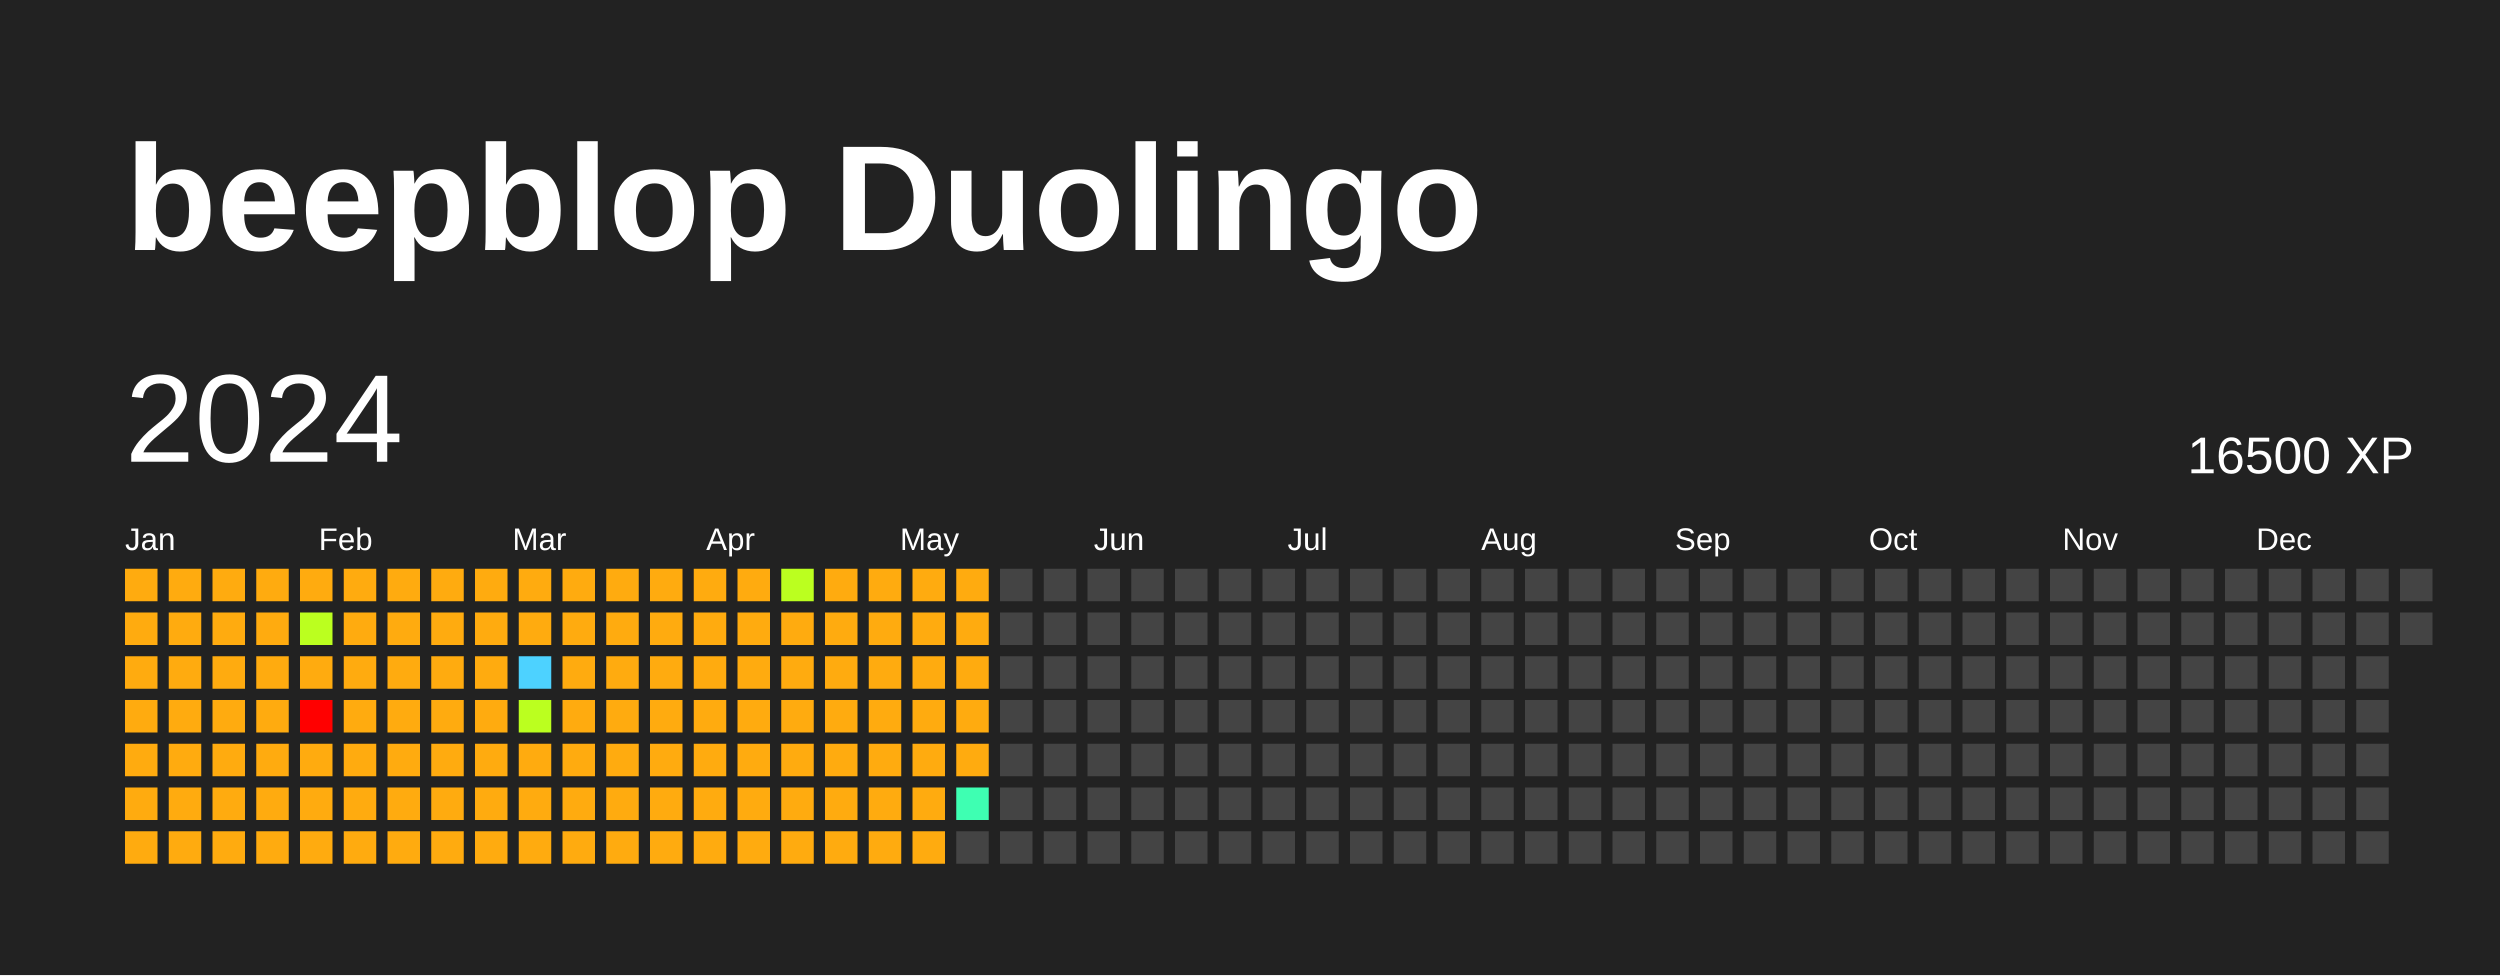
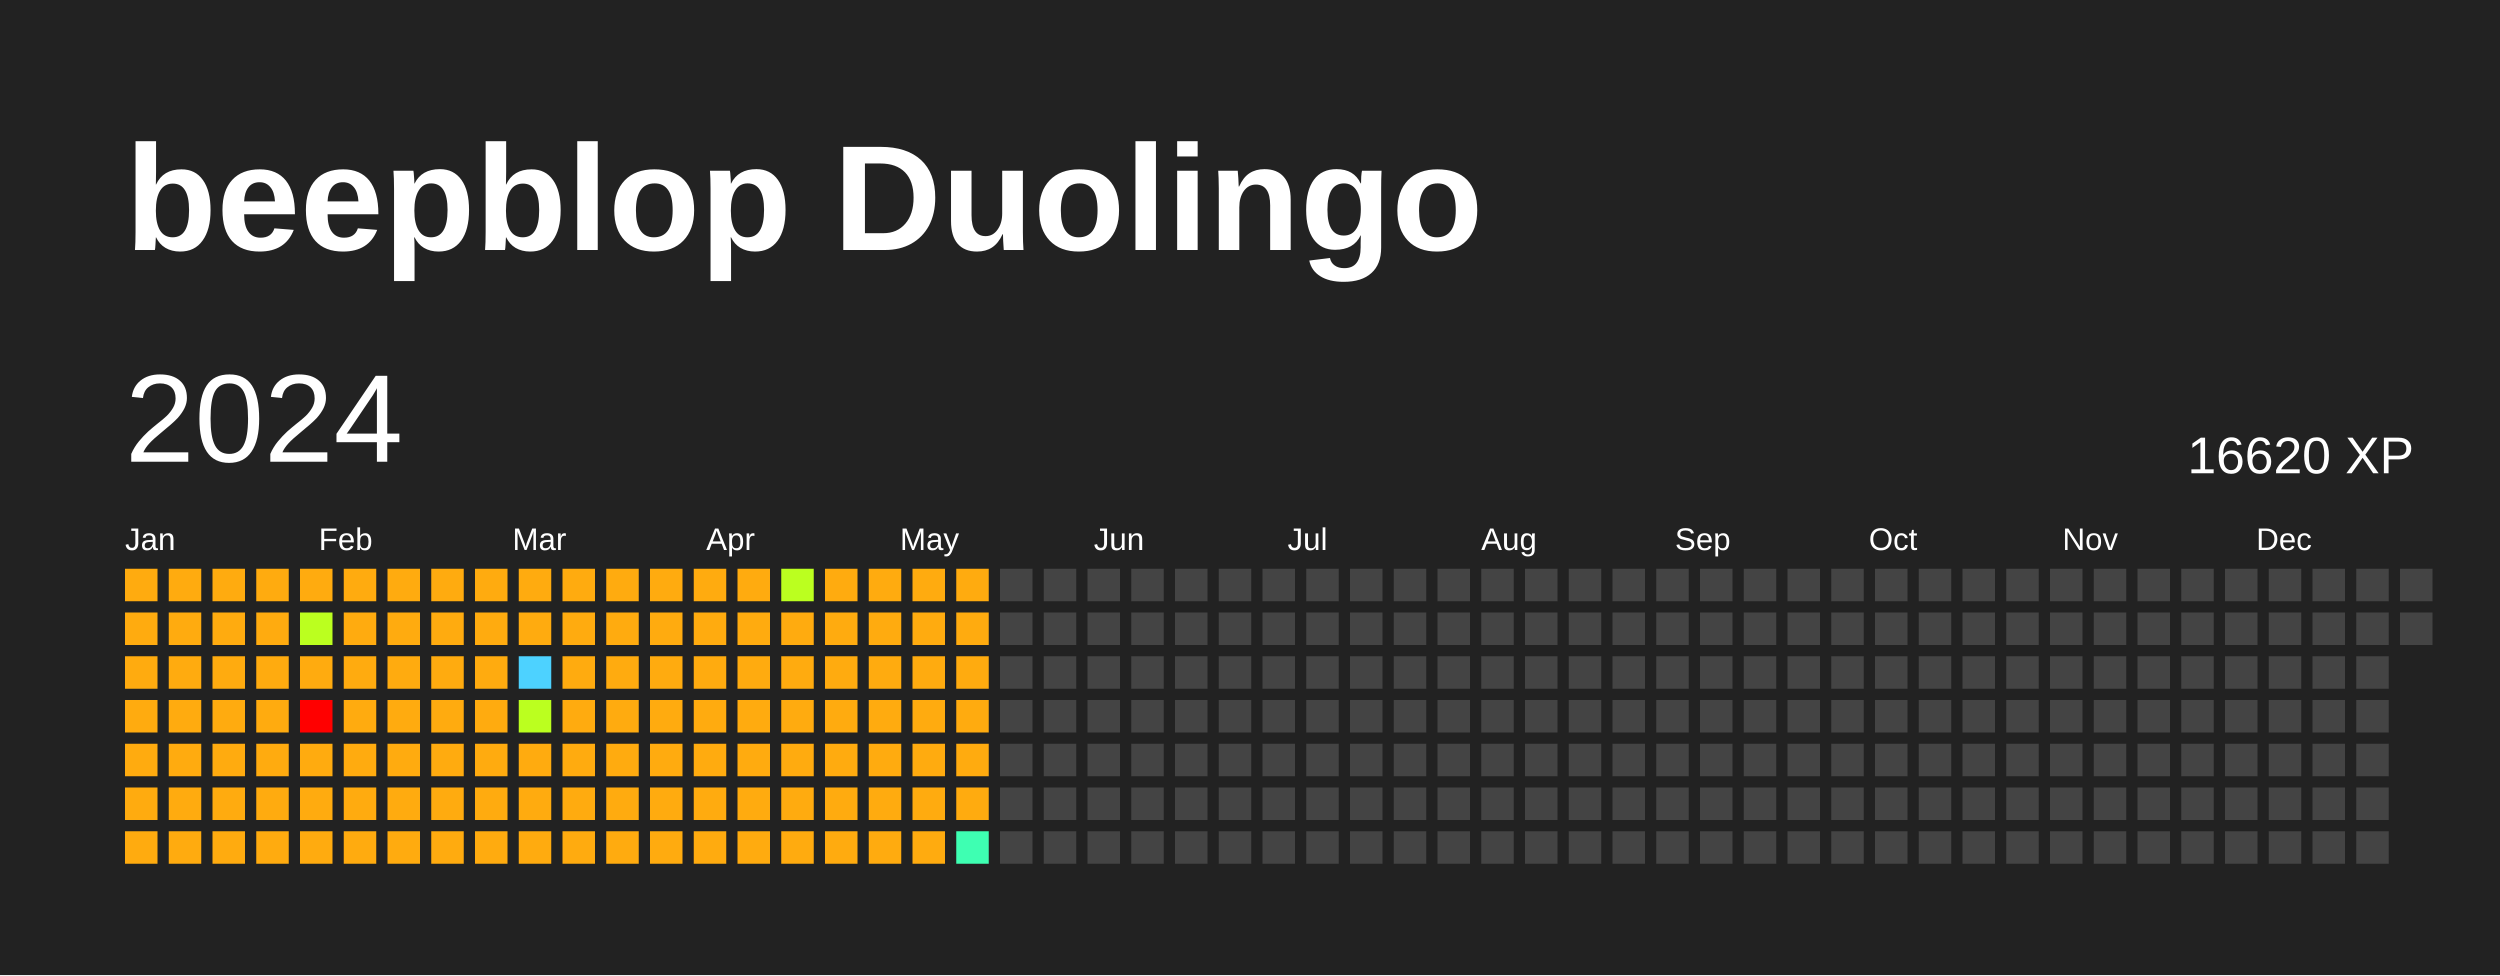
<svg xmlns="http://www.w3.org/2000/svg" baseProfile="full" height="78mm" version="1.1" viewBox="0,0,200,78" width="200mm">
  <defs />
  <rect fill="#222222" height="78" width="200" x="0" y="0" />
  <text fill="#FFFFFF" style="font-size:12px; font-family:Arial; font-weight:bold;" x="10" y="20">beepblop Duolingo</text>
  <text dominant-baseline="hanging" fill="#FFFFFF" style="font-size:10.0px; font-family:Arial;" x="10" y="30">2024</text>
-   <text dominant-baseline="hanging" fill="#FFFFFF" style="font-size:4.125px; font-family:Arial;" x="175" y="35">16500 XP</text>
+   <text dominant-baseline="hanging" fill="#FFFFFF" style="font-size:4.125px; font-family:Arial;" x="175" y="35">16620 XP</text>
  <text fill="#FFFFFF" style="font-size:2.5px; font-family:Arial" x="10.0" y="44">Jan</text>
  <text fill="#FFFFFF" style="font-size:2.5px; font-family:Arial" x="25.5" y="44">Feb</text>
  <text fill="#FFFFFF" style="font-size:2.5px; font-family:Arial" x="41.0" y="44">Mar</text>
  <text fill="#FFFFFF" style="font-size:2.5px; font-family:Arial" x="56.5" y="44">Apr</text>
  <text fill="#FFFFFF" style="font-size:2.5px; font-family:Arial" x="72.0" y="44">May</text>
  <text fill="#FFFFFF" style="font-size:2.5px; font-family:Arial" x="87.5" y="44">Jun</text>
  <text fill="#FFFFFF" style="font-size:2.5px; font-family:Arial" x="103.0" y="44">Jul</text>
  <text fill="#FFFFFF" style="font-size:2.5px; font-family:Arial" x="118.5" y="44">Aug</text>
  <text fill="#FFFFFF" style="font-size:2.5px; font-family:Arial" x="134.0" y="44">Sep</text>
  <text fill="#FFFFFF" style="font-size:2.5px; font-family:Arial" x="149.5" y="44">Oct</text>
  <text fill="#FFFFFF" style="font-size:2.5px; font-family:Arial" x="165.0" y="44">Nov</text>
  <text fill="#FFFFFF" style="font-size:2.5px; font-family:Arial" x="180.5" y="44">Dec</text>
  <rect fill="#ffab0f" height="2.6" width="2.6" x="10.0" y="45.5" />
  <rect fill="#ffab0f" height="2.6" width="2.6" x="10.0" y="49.0" />
  <rect fill="#ffab0f" height="2.6" width="2.6" x="10.0" y="52.5" />
  <rect fill="#ffab0f" height="2.6" width="2.6" x="10.0" y="56.0" />
  <rect fill="#ffab0f" height="2.6" width="2.6" x="10.0" y="59.5" />
  <rect fill="#ffab0f" height="2.6" width="2.6" x="10.0" y="63.0" />
  <rect fill="#ffab0f" height="2.6" width="2.6" x="10.0" y="66.5" />
  <rect fill="#ffab0f" height="2.6" width="2.6" x="13.5" y="45.5" />
  <rect fill="#ffab0f" height="2.6" width="2.6" x="13.5" y="49.0" />
  <rect fill="#ffab0f" height="2.6" width="2.6" x="13.5" y="52.5" />
  <rect fill="#ffab0f" height="2.6" width="2.6" x="13.5" y="56.0" />
  <rect fill="#ffab0f" height="2.6" width="2.6" x="13.5" y="59.5" />
  <rect fill="#ffab0f" height="2.6" width="2.6" x="13.5" y="63.0" />
  <rect fill="#ffab0f" height="2.6" width="2.6" x="13.5" y="66.5" />
  <rect fill="#ffab0f" height="2.6" width="2.6" x="17.0" y="45.5" />
  <rect fill="#ffab0f" height="2.6" width="2.6" x="17.0" y="49.0" />
  <rect fill="#ffab0f" height="2.6" width="2.6" x="17.0" y="52.5" />
  <rect fill="#ffab0f" height="2.6" width="2.6" x="17.0" y="56.0" />
  <rect fill="#ffab0f" height="2.6" width="2.6" x="17.0" y="59.5" />
  <rect fill="#ffab0f" height="2.6" width="2.6" x="17.0" y="63.0" />
  <rect fill="#ffab0f" height="2.6" width="2.6" x="17.0" y="66.5" />
  <rect fill="#ffab0f" height="2.6" width="2.6" x="20.5" y="45.5" />
  <rect fill="#ffab0f" height="2.6" width="2.6" x="20.5" y="49.0" />
  <rect fill="#ffab0f" height="2.6" width="2.6" x="20.5" y="52.5" />
  <rect fill="#ffab0f" height="2.6" width="2.6" x="20.5" y="56.0" />
  <rect fill="#ffab0f" height="2.6" width="2.6" x="20.5" y="59.5" />
  <rect fill="#ffab0f" height="2.6" width="2.6" x="20.5" y="63.0" />
  <rect fill="#ffab0f" height="2.6" width="2.6" x="20.5" y="66.5" />
  <rect fill="#ffab0f" height="2.6" width="2.6" x="24.0" y="45.5" />
  <rect fill="#bbff1f" height="2.6" width="2.6" x="24.0" y="49.0" />
  <rect fill="#ffab0f" height="2.6" width="2.6" x="24.0" y="52.5" />
  <rect fill="red" height="2.6" width="2.6" x="24.0" y="56.0" />
  <rect fill="#ffab0f" height="2.6" width="2.6" x="24.0" y="59.5" />
  <rect fill="#ffab0f" height="2.6" width="2.6" x="24.0" y="63.0" />
  <rect fill="#ffab0f" height="2.6" width="2.6" x="24.0" y="66.5" />
  <rect fill="#ffab0f" height="2.6" width="2.6" x="27.5" y="45.5" />
  <rect fill="#ffab0f" height="2.6" width="2.6" x="27.5" y="49.0" />
  <rect fill="#ffab0f" height="2.6" width="2.6" x="27.5" y="52.5" />
  <rect fill="#ffab0f" height="2.6" width="2.6" x="27.5" y="56.0" />
  <rect fill="#ffab0f" height="2.6" width="2.6" x="27.5" y="59.5" />
  <rect fill="#ffab0f" height="2.6" width="2.6" x="27.5" y="63.0" />
  <rect fill="#ffab0f" height="2.6" width="2.6" x="27.5" y="66.5" />
  <rect fill="#ffab0f" height="2.6" width="2.6" x="31.0" y="45.5" />
  <rect fill="#ffab0f" height="2.6" width="2.6" x="31.0" y="49.0" />
  <rect fill="#ffab0f" height="2.6" width="2.6" x="31.0" y="52.5" />
  <rect fill="#ffab0f" height="2.6" width="2.6" x="31.0" y="56.0" />
  <rect fill="#ffab0f" height="2.6" width="2.6" x="31.0" y="59.5" />
  <rect fill="#ffab0f" height="2.6" width="2.6" x="31.0" y="63.0" />
  <rect fill="#ffab0f" height="2.6" width="2.6" x="31.0" y="66.5" />
  <rect fill="#ffab0f" height="2.6" width="2.6" x="34.5" y="45.5" />
  <rect fill="#ffab0f" height="2.6" width="2.6" x="34.5" y="49.0" />
  <rect fill="#ffab0f" height="2.6" width="2.6" x="34.5" y="52.5" />
  <rect fill="#ffab0f" height="2.6" width="2.6" x="34.5" y="56.0" />
  <rect fill="#ffab0f" height="2.6" width="2.6" x="34.5" y="59.5" />
  <rect fill="#ffab0f" height="2.6" width="2.6" x="34.5" y="63.0" />
  <rect fill="#ffab0f" height="2.6" width="2.6" x="34.5" y="66.5" />
  <rect fill="#ffab0f" height="2.6" width="2.6" x="38.0" y="45.5" />
  <rect fill="#ffab0f" height="2.6" width="2.6" x="38.0" y="49.0" />
  <rect fill="#ffab0f" height="2.6" width="2.6" x="38.0" y="52.5" />
  <rect fill="#ffab0f" height="2.6" width="2.6" x="38.0" y="56.0" />
  <rect fill="#ffab0f" height="2.6" width="2.6" x="38.0" y="59.5" />
  <rect fill="#ffab0f" height="2.6" width="2.6" x="38.0" y="63.0" />
  <rect fill="#ffab0f" height="2.6" width="2.6" x="38.0" y="66.5" />
  <rect fill="#ffab0f" height="2.6" width="2.6" x="41.5" y="45.5" />
  <rect fill="#ffab0f" height="2.6" width="2.6" x="41.5" y="49.0" />
  <rect fill="#4dd2ff" height="2.6" width="2.6" x="41.5" y="52.5" />
  <rect fill="#bbff1f" height="2.6" width="2.6" x="41.5" y="56.0" />
  <rect fill="#ffab0f" height="2.6" width="2.6" x="41.5" y="59.5" />
  <rect fill="#ffab0f" height="2.6" width="2.6" x="41.5" y="63.0" />
  <rect fill="#ffab0f" height="2.6" width="2.6" x="41.5" y="66.5" />
  <rect fill="#ffab0f" height="2.6" width="2.6" x="45.0" y="45.5" />
  <rect fill="#ffab0f" height="2.6" width="2.6" x="45.0" y="49.0" />
  <rect fill="#ffab0f" height="2.6" width="2.6" x="45.0" y="52.5" />
  <rect fill="#ffab0f" height="2.6" width="2.6" x="45.0" y="56.0" />
  <rect fill="#ffab0f" height="2.6" width="2.6" x="45.0" y="59.5" />
  <rect fill="#ffab0f" height="2.6" width="2.6" x="45.0" y="63.0" />
  <rect fill="#ffab0f" height="2.6" width="2.6" x="45.0" y="66.5" />
  <rect fill="#ffab0f" height="2.6" width="2.6" x="48.5" y="45.5" />
  <rect fill="#ffab0f" height="2.6" width="2.6" x="48.5" y="49.0" />
  <rect fill="#ffab0f" height="2.6" width="2.6" x="48.5" y="52.5" />
  <rect fill="#ffab0f" height="2.6" width="2.6" x="48.5" y="56.0" />
  <rect fill="#ffab0f" height="2.6" width="2.6" x="48.5" y="59.5" />
  <rect fill="#ffab0f" height="2.6" width="2.6" x="48.5" y="63.0" />
  <rect fill="#ffab0f" height="2.6" width="2.6" x="48.5" y="66.5" />
  <rect fill="#ffab0f" height="2.6" width="2.6" x="52.0" y="45.5" />
  <rect fill="#ffab0f" height="2.6" width="2.6" x="52.0" y="49.0" />
  <rect fill="#ffab0f" height="2.6" width="2.6" x="52.0" y="52.5" />
  <rect fill="#ffab0f" height="2.6" width="2.6" x="52.0" y="56.0" />
  <rect fill="#ffab0f" height="2.6" width="2.6" x="52.0" y="59.5" />
  <rect fill="#ffab0f" height="2.6" width="2.6" x="52.0" y="63.0" />
  <rect fill="#ffab0f" height="2.6" width="2.6" x="52.0" y="66.5" />
  <rect fill="#ffab0f" height="2.6" width="2.6" x="55.5" y="45.5" />
  <rect fill="#ffab0f" height="2.6" width="2.6" x="55.5" y="49.0" />
  <rect fill="#ffab0f" height="2.6" width="2.6" x="55.5" y="52.5" />
  <rect fill="#ffab0f" height="2.6" width="2.6" x="55.5" y="56.0" />
  <rect fill="#ffab0f" height="2.6" width="2.6" x="55.5" y="59.5" />
  <rect fill="#ffab0f" height="2.6" width="2.6" x="55.5" y="63.0" />
  <rect fill="#ffab0f" height="2.6" width="2.6" x="55.5" y="66.5" />
  <rect fill="#ffab0f" height="2.6" width="2.6" x="59.0" y="45.5" />
  <rect fill="#ffab0f" height="2.6" width="2.6" x="59.0" y="49.0" />
  <rect fill="#ffab0f" height="2.6" width="2.6" x="59.0" y="52.5" />
  <rect fill="#ffab0f" height="2.6" width="2.6" x="59.0" y="56.0" />
  <rect fill="#ffab0f" height="2.6" width="2.6" x="59.0" y="59.5" />
  <rect fill="#ffab0f" height="2.6" width="2.6" x="59.0" y="63.0" />
  <rect fill="#ffab0f" height="2.6" width="2.6" x="59.0" y="66.5" />
  <rect fill="#bbff1f" height="2.6" width="2.6" x="62.5" y="45.5" />
  <rect fill="#ffab0f" height="2.6" width="2.6" x="62.5" y="49.0" />
  <rect fill="#ffab0f" height="2.6" width="2.6" x="62.5" y="52.5" />
  <rect fill="#ffab0f" height="2.6" width="2.6" x="62.5" y="56.0" />
  <rect fill="#ffab0f" height="2.6" width="2.6" x="62.5" y="59.5" />
  <rect fill="#ffab0f" height="2.6" width="2.6" x="62.5" y="63.0" />
  <rect fill="#ffab0f" height="2.6" width="2.6" x="62.5" y="66.5" />
  <rect fill="#ffab0f" height="2.6" width="2.6" x="66.0" y="45.5" />
  <rect fill="#ffab0f" height="2.6" width="2.6" x="66.0" y="49.0" />
  <rect fill="#ffab0f" height="2.6" width="2.6" x="66.0" y="52.5" />
  <rect fill="#ffab0f" height="2.6" width="2.6" x="66.0" y="56.0" />
  <rect fill="#ffab0f" height="2.6" width="2.6" x="66.0" y="59.5" />
  <rect fill="#ffab0f" height="2.6" width="2.6" x="66.0" y="63.0" />
  <rect fill="#ffab0f" height="2.6" width="2.6" x="66.0" y="66.5" />
  <rect fill="#ffab0f" height="2.6" width="2.6" x="69.5" y="45.5" />
  <rect fill="#ffab0f" height="2.6" width="2.6" x="69.5" y="49.0" />
  <rect fill="#ffab0f" height="2.6" width="2.6" x="69.5" y="52.5" />
  <rect fill="#ffab0f" height="2.6" width="2.6" x="69.5" y="56.0" />
  <rect fill="#ffab0f" height="2.6" width="2.6" x="69.5" y="59.5" />
  <rect fill="#ffab0f" height="2.6" width="2.6" x="69.5" y="63.0" />
  <rect fill="#ffab0f" height="2.6" width="2.6" x="69.5" y="66.5" />
  <rect fill="#ffab0f" height="2.6" width="2.6" x="73.0" y="45.5" />
  <rect fill="#ffab0f" height="2.6" width="2.6" x="73.0" y="49.0" />
  <rect fill="#ffab0f" height="2.6" width="2.6" x="73.0" y="52.5" />
  <rect fill="#ffab0f" height="2.6" width="2.6" x="73.0" y="56.0" />
  <rect fill="#ffab0f" height="2.6" width="2.6" x="73.0" y="59.5" />
  <rect fill="#ffab0f" height="2.6" width="2.6" x="73.0" y="63.0" />
  <rect fill="#ffab0f" height="2.6" width="2.6" x="73.0" y="66.5" />
  <rect fill="#ffab0f" height="2.6" width="2.6" x="76.5" y="45.5" />
  <rect fill="#ffab0f" height="2.6" width="2.6" x="76.5" y="49.0" />
  <rect fill="#ffab0f" height="2.6" width="2.6" x="76.5" y="52.5" />
  <rect fill="#ffab0f" height="2.6" width="2.6" x="76.5" y="56.0" />
  <rect fill="#ffab0f" height="2.6" width="2.6" x="76.5" y="59.5" />
-   <rect fill="#3effb2" height="2.6" width="2.6" x="76.5" y="63.0" />
-   <rect fill="#444444" height="2.6" width="2.6" x="76.5" y="66.5" />
+   <rect fill="#ffab0f" height="2.6" width="2.6" x="76.5" y="63.0" />
+   <rect fill="#3effb2" height="2.6" width="2.6" x="76.5" y="66.5" />
  <rect fill="#444444" height="2.6" width="2.6" x="80.0" y="45.5" />
  <rect fill="#444444" height="2.6" width="2.6" x="80.0" y="49.0" />
  <rect fill="#444444" height="2.6" width="2.6" x="80.0" y="52.5" />
  <rect fill="#444444" height="2.6" width="2.6" x="80.0" y="56.0" />
  <rect fill="#444444" height="2.6" width="2.6" x="80.0" y="59.5" />
  <rect fill="#444444" height="2.6" width="2.6" x="80.0" y="63.0" />
  <rect fill="#444444" height="2.6" width="2.6" x="80.0" y="66.5" />
  <rect fill="#444444" height="2.6" width="2.6" x="83.5" y="45.5" />
  <rect fill="#444444" height="2.6" width="2.6" x="83.5" y="49.0" />
  <rect fill="#444444" height="2.6" width="2.6" x="83.5" y="52.5" />
  <rect fill="#444444" height="2.6" width="2.6" x="83.5" y="56.0" />
  <rect fill="#444444" height="2.6" width="2.6" x="83.5" y="59.5" />
  <rect fill="#444444" height="2.6" width="2.6" x="83.5" y="63.0" />
  <rect fill="#444444" height="2.6" width="2.6" x="83.5" y="66.5" />
  <rect fill="#444444" height="2.6" width="2.6" x="87.0" y="45.5" />
  <rect fill="#444444" height="2.6" width="2.6" x="87.0" y="49.0" />
  <rect fill="#444444" height="2.6" width="2.6" x="87.0" y="52.5" />
  <rect fill="#444444" height="2.6" width="2.6" x="87.0" y="56.0" />
  <rect fill="#444444" height="2.6" width="2.6" x="87.0" y="59.5" />
  <rect fill="#444444" height="2.6" width="2.6" x="87.0" y="63.0" />
  <rect fill="#444444" height="2.6" width="2.6" x="87.0" y="66.5" />
  <rect fill="#444444" height="2.6" width="2.6" x="90.5" y="45.5" />
  <rect fill="#444444" height="2.6" width="2.6" x="90.5" y="49.0" />
  <rect fill="#444444" height="2.6" width="2.6" x="90.5" y="52.5" />
  <rect fill="#444444" height="2.6" width="2.6" x="90.5" y="56.0" />
  <rect fill="#444444" height="2.6" width="2.6" x="90.5" y="59.5" />
  <rect fill="#444444" height="2.6" width="2.6" x="90.5" y="63.0" />
  <rect fill="#444444" height="2.6" width="2.6" x="90.5" y="66.5" />
  <rect fill="#444444" height="2.6" width="2.6" x="94.0" y="45.5" />
  <rect fill="#444444" height="2.6" width="2.6" x="94.0" y="49.0" />
  <rect fill="#444444" height="2.6" width="2.6" x="94.0" y="52.5" />
  <rect fill="#444444" height="2.6" width="2.6" x="94.0" y="56.0" />
  <rect fill="#444444" height="2.6" width="2.6" x="94.0" y="59.5" />
  <rect fill="#444444" height="2.6" width="2.6" x="94.0" y="63.0" />
  <rect fill="#444444" height="2.6" width="2.6" x="94.0" y="66.5" />
  <rect fill="#444444" height="2.6" width="2.6" x="97.5" y="45.5" />
  <rect fill="#444444" height="2.6" width="2.6" x="97.5" y="49.0" />
  <rect fill="#444444" height="2.6" width="2.6" x="97.5" y="52.5" />
  <rect fill="#444444" height="2.6" width="2.6" x="97.5" y="56.0" />
  <rect fill="#444444" height="2.6" width="2.6" x="97.5" y="59.5" />
  <rect fill="#444444" height="2.6" width="2.6" x="97.5" y="63.0" />
  <rect fill="#444444" height="2.6" width="2.6" x="97.5" y="66.5" />
  <rect fill="#444444" height="2.6" width="2.6" x="101.0" y="45.5" />
  <rect fill="#444444" height="2.6" width="2.6" x="101.0" y="49.0" />
  <rect fill="#444444" height="2.6" width="2.6" x="101.0" y="52.5" />
  <rect fill="#444444" height="2.6" width="2.6" x="101.0" y="56.0" />
  <rect fill="#444444" height="2.6" width="2.6" x="101.0" y="59.5" />
  <rect fill="#444444" height="2.6" width="2.6" x="101.0" y="63.0" />
  <rect fill="#444444" height="2.6" width="2.6" x="101.0" y="66.5" />
  <rect fill="#444444" height="2.6" width="2.6" x="104.5" y="45.5" />
  <rect fill="#444444" height="2.6" width="2.6" x="104.5" y="49.0" />
  <rect fill="#444444" height="2.6" width="2.6" x="104.5" y="52.5" />
  <rect fill="#444444" height="2.6" width="2.6" x="104.5" y="56.0" />
  <rect fill="#444444" height="2.6" width="2.6" x="104.5" y="59.5" />
  <rect fill="#444444" height="2.6" width="2.6" x="104.5" y="63.0" />
  <rect fill="#444444" height="2.6" width="2.6" x="104.5" y="66.5" />
  <rect fill="#444444" height="2.6" width="2.6" x="108.0" y="45.5" />
  <rect fill="#444444" height="2.6" width="2.6" x="108.0" y="49.0" />
  <rect fill="#444444" height="2.6" width="2.6" x="108.0" y="52.5" />
  <rect fill="#444444" height="2.6" width="2.6" x="108.0" y="56.0" />
  <rect fill="#444444" height="2.6" width="2.6" x="108.0" y="59.5" />
  <rect fill="#444444" height="2.6" width="2.6" x="108.0" y="63.0" />
  <rect fill="#444444" height="2.6" width="2.6" x="108.0" y="66.5" />
  <rect fill="#444444" height="2.6" width="2.6" x="111.5" y="45.5" />
  <rect fill="#444444" height="2.6" width="2.6" x="111.5" y="49.0" />
  <rect fill="#444444" height="2.6" width="2.6" x="111.5" y="52.5" />
  <rect fill="#444444" height="2.6" width="2.6" x="111.5" y="56.0" />
  <rect fill="#444444" height="2.6" width="2.6" x="111.5" y="59.5" />
  <rect fill="#444444" height="2.6" width="2.6" x="111.5" y="63.0" />
  <rect fill="#444444" height="2.6" width="2.6" x="111.5" y="66.5" />
  <rect fill="#444444" height="2.6" width="2.6" x="115.0" y="45.5" />
  <rect fill="#444444" height="2.6" width="2.6" x="115.0" y="49.0" />
  <rect fill="#444444" height="2.6" width="2.6" x="115.0" y="52.5" />
  <rect fill="#444444" height="2.6" width="2.6" x="115.0" y="56.0" />
  <rect fill="#444444" height="2.6" width="2.6" x="115.0" y="59.5" />
  <rect fill="#444444" height="2.6" width="2.6" x="115.0" y="63.0" />
  <rect fill="#444444" height="2.6" width="2.6" x="115.0" y="66.5" />
  <rect fill="#444444" height="2.6" width="2.6" x="118.5" y="45.5" />
  <rect fill="#444444" height="2.6" width="2.6" x="118.5" y="49.0" />
  <rect fill="#444444" height="2.6" width="2.6" x="118.5" y="52.5" />
  <rect fill="#444444" height="2.6" width="2.6" x="118.5" y="56.0" />
  <rect fill="#444444" height="2.6" width="2.6" x="118.5" y="59.5" />
  <rect fill="#444444" height="2.6" width="2.6" x="118.5" y="63.0" />
  <rect fill="#444444" height="2.6" width="2.6" x="118.5" y="66.5" />
  <rect fill="#444444" height="2.6" width="2.6" x="122.0" y="45.5" />
  <rect fill="#444444" height="2.6" width="2.6" x="122.0" y="49.0" />
  <rect fill="#444444" height="2.6" width="2.6" x="122.0" y="52.5" />
  <rect fill="#444444" height="2.6" width="2.6" x="122.0" y="56.0" />
  <rect fill="#444444" height="2.6" width="2.6" x="122.0" y="59.5" />
  <rect fill="#444444" height="2.6" width="2.6" x="122.0" y="63.0" />
  <rect fill="#444444" height="2.6" width="2.6" x="122.0" y="66.5" />
  <rect fill="#444444" height="2.6" width="2.6" x="125.5" y="45.5" />
  <rect fill="#444444" height="2.6" width="2.6" x="125.5" y="49.0" />
  <rect fill="#444444" height="2.6" width="2.6" x="125.5" y="52.5" />
  <rect fill="#444444" height="2.6" width="2.6" x="125.5" y="56.0" />
  <rect fill="#444444" height="2.6" width="2.6" x="125.5" y="59.5" />
  <rect fill="#444444" height="2.6" width="2.6" x="125.5" y="63.0" />
  <rect fill="#444444" height="2.6" width="2.6" x="125.5" y="66.5" />
  <rect fill="#444444" height="2.6" width="2.6" x="129.0" y="45.5" />
  <rect fill="#444444" height="2.6" width="2.6" x="129.0" y="49.0" />
  <rect fill="#444444" height="2.6" width="2.6" x="129.0" y="52.5" />
  <rect fill="#444444" height="2.6" width="2.6" x="129.0" y="56.0" />
  <rect fill="#444444" height="2.6" width="2.6" x="129.0" y="59.5" />
  <rect fill="#444444" height="2.6" width="2.6" x="129.0" y="63.0" />
  <rect fill="#444444" height="2.6" width="2.6" x="129.0" y="66.5" />
  <rect fill="#444444" height="2.6" width="2.6" x="132.5" y="45.5" />
  <rect fill="#444444" height="2.6" width="2.6" x="132.5" y="49.0" />
  <rect fill="#444444" height="2.6" width="2.6" x="132.5" y="52.5" />
  <rect fill="#444444" height="2.6" width="2.6" x="132.5" y="56.0" />
  <rect fill="#444444" height="2.6" width="2.6" x="132.5" y="59.5" />
  <rect fill="#444444" height="2.6" width="2.6" x="132.5" y="63.0" />
  <rect fill="#444444" height="2.6" width="2.6" x="132.5" y="66.5" />
  <rect fill="#444444" height="2.6" width="2.6" x="136.0" y="45.5" />
  <rect fill="#444444" height="2.6" width="2.6" x="136.0" y="49.0" />
  <rect fill="#444444" height="2.6" width="2.6" x="136.0" y="52.5" />
  <rect fill="#444444" height="2.6" width="2.6" x="136.0" y="56.0" />
  <rect fill="#444444" height="2.6" width="2.6" x="136.0" y="59.5" />
  <rect fill="#444444" height="2.6" width="2.6" x="136.0" y="63.0" />
  <rect fill="#444444" height="2.6" width="2.6" x="136.0" y="66.5" />
  <rect fill="#444444" height="2.6" width="2.6" x="139.5" y="45.5" />
  <rect fill="#444444" height="2.6" width="2.6" x="139.5" y="49.0" />
  <rect fill="#444444" height="2.6" width="2.6" x="139.5" y="52.5" />
  <rect fill="#444444" height="2.6" width="2.6" x="139.5" y="56.0" />
  <rect fill="#444444" height="2.6" width="2.6" x="139.5" y="59.5" />
  <rect fill="#444444" height="2.6" width="2.6" x="139.5" y="63.0" />
  <rect fill="#444444" height="2.6" width="2.6" x="139.5" y="66.5" />
  <rect fill="#444444" height="2.6" width="2.6" x="143.0" y="45.5" />
  <rect fill="#444444" height="2.6" width="2.6" x="143.0" y="49.0" />
  <rect fill="#444444" height="2.6" width="2.6" x="143.0" y="52.5" />
  <rect fill="#444444" height="2.6" width="2.6" x="143.0" y="56.0" />
  <rect fill="#444444" height="2.6" width="2.6" x="143.0" y="59.5" />
  <rect fill="#444444" height="2.6" width="2.6" x="143.0" y="63.0" />
  <rect fill="#444444" height="2.6" width="2.6" x="143.0" y="66.5" />
  <rect fill="#444444" height="2.6" width="2.6" x="146.5" y="45.5" />
  <rect fill="#444444" height="2.6" width="2.6" x="146.5" y="49.0" />
  <rect fill="#444444" height="2.6" width="2.6" x="146.5" y="52.5" />
  <rect fill="#444444" height="2.6" width="2.6" x="146.5" y="56.0" />
  <rect fill="#444444" height="2.6" width="2.6" x="146.5" y="59.5" />
  <rect fill="#444444" height="2.6" width="2.6" x="146.5" y="63.0" />
  <rect fill="#444444" height="2.6" width="2.6" x="146.5" y="66.5" />
  <rect fill="#444444" height="2.6" width="2.6" x="150.0" y="45.5" />
  <rect fill="#444444" height="2.6" width="2.6" x="150.0" y="49.0" />
  <rect fill="#444444" height="2.6" width="2.6" x="150.0" y="52.5" />
  <rect fill="#444444" height="2.6" width="2.6" x="150.0" y="56.0" />
  <rect fill="#444444" height="2.6" width="2.6" x="150.0" y="59.5" />
  <rect fill="#444444" height="2.6" width="2.6" x="150.0" y="63.0" />
  <rect fill="#444444" height="2.6" width="2.6" x="150.0" y="66.5" />
  <rect fill="#444444" height="2.6" width="2.6" x="153.5" y="45.5" />
  <rect fill="#444444" height="2.6" width="2.6" x="153.5" y="49.0" />
  <rect fill="#444444" height="2.6" width="2.6" x="153.5" y="52.5" />
  <rect fill="#444444" height="2.6" width="2.6" x="153.5" y="56.0" />
  <rect fill="#444444" height="2.6" width="2.6" x="153.5" y="59.5" />
  <rect fill="#444444" height="2.6" width="2.6" x="153.5" y="63.0" />
  <rect fill="#444444" height="2.6" width="2.6" x="153.5" y="66.5" />
  <rect fill="#444444" height="2.6" width="2.6" x="157.0" y="45.5" />
  <rect fill="#444444" height="2.6" width="2.6" x="157.0" y="49.0" />
  <rect fill="#444444" height="2.6" width="2.6" x="157.0" y="52.5" />
  <rect fill="#444444" height="2.6" width="2.6" x="157.0" y="56.0" />
  <rect fill="#444444" height="2.6" width="2.6" x="157.0" y="59.5" />
  <rect fill="#444444" height="2.6" width="2.6" x="157.0" y="63.0" />
  <rect fill="#444444" height="2.6" width="2.6" x="157.0" y="66.5" />
  <rect fill="#444444" height="2.6" width="2.6" x="160.5" y="45.5" />
  <rect fill="#444444" height="2.6" width="2.6" x="160.5" y="49.0" />
  <rect fill="#444444" height="2.6" width="2.6" x="160.5" y="52.5" />
  <rect fill="#444444" height="2.6" width="2.6" x="160.5" y="56.0" />
  <rect fill="#444444" height="2.6" width="2.6" x="160.5" y="59.5" />
  <rect fill="#444444" height="2.6" width="2.6" x="160.5" y="63.0" />
  <rect fill="#444444" height="2.6" width="2.6" x="160.5" y="66.5" />
  <rect fill="#444444" height="2.6" width="2.6" x="164.0" y="45.5" />
  <rect fill="#444444" height="2.6" width="2.6" x="164.0" y="49.0" />
  <rect fill="#444444" height="2.6" width="2.6" x="164.0" y="52.5" />
  <rect fill="#444444" height="2.6" width="2.6" x="164.0" y="56.0" />
  <rect fill="#444444" height="2.6" width="2.6" x="164.0" y="59.5" />
  <rect fill="#444444" height="2.6" width="2.6" x="164.0" y="63.0" />
  <rect fill="#444444" height="2.6" width="2.6" x="164.0" y="66.5" />
  <rect fill="#444444" height="2.6" width="2.6" x="167.5" y="45.5" />
  <rect fill="#444444" height="2.6" width="2.6" x="167.5" y="49.0" />
  <rect fill="#444444" height="2.6" width="2.6" x="167.5" y="52.5" />
  <rect fill="#444444" height="2.6" width="2.6" x="167.5" y="56.0" />
  <rect fill="#444444" height="2.6" width="2.6" x="167.5" y="59.5" />
  <rect fill="#444444" height="2.6" width="2.6" x="167.5" y="63.0" />
  <rect fill="#444444" height="2.6" width="2.6" x="167.5" y="66.5" />
  <rect fill="#444444" height="2.6" width="2.6" x="171.0" y="45.5" />
  <rect fill="#444444" height="2.6" width="2.6" x="171.0" y="49.0" />
  <rect fill="#444444" height="2.6" width="2.6" x="171.0" y="52.5" />
  <rect fill="#444444" height="2.6" width="2.6" x="171.0" y="56.0" />
  <rect fill="#444444" height="2.6" width="2.6" x="171.0" y="59.5" />
  <rect fill="#444444" height="2.6" width="2.6" x="171.0" y="63.0" />
  <rect fill="#444444" height="2.6" width="2.6" x="171.0" y="66.5" />
  <rect fill="#444444" height="2.6" width="2.6" x="174.5" y="45.5" />
  <rect fill="#444444" height="2.6" width="2.6" x="174.5" y="49.0" />
  <rect fill="#444444" height="2.6" width="2.6" x="174.5" y="52.5" />
  <rect fill="#444444" height="2.6" width="2.6" x="174.5" y="56.0" />
  <rect fill="#444444" height="2.6" width="2.6" x="174.5" y="59.5" />
  <rect fill="#444444" height="2.6" width="2.6" x="174.5" y="63.0" />
  <rect fill="#444444" height="2.6" width="2.6" x="174.5" y="66.5" />
  <rect fill="#444444" height="2.6" width="2.6" x="178.0" y="45.5" />
  <rect fill="#444444" height="2.6" width="2.6" x="178.0" y="49.0" />
  <rect fill="#444444" height="2.6" width="2.6" x="178.0" y="52.5" />
  <rect fill="#444444" height="2.6" width="2.6" x="178.0" y="56.0" />
  <rect fill="#444444" height="2.6" width="2.6" x="178.0" y="59.5" />
  <rect fill="#444444" height="2.6" width="2.6" x="178.0" y="63.0" />
  <rect fill="#444444" height="2.6" width="2.6" x="178.0" y="66.5" />
  <rect fill="#444444" height="2.6" width="2.6" x="181.5" y="45.5" />
  <rect fill="#444444" height="2.6" width="2.6" x="181.5" y="49.0" />
  <rect fill="#444444" height="2.6" width="2.6" x="181.5" y="52.5" />
  <rect fill="#444444" height="2.6" width="2.6" x="181.5" y="56.0" />
  <rect fill="#444444" height="2.6" width="2.6" x="181.5" y="59.5" />
  <rect fill="#444444" height="2.6" width="2.6" x="181.5" y="63.0" />
  <rect fill="#444444" height="2.6" width="2.6" x="181.5" y="66.5" />
  <rect fill="#444444" height="2.6" width="2.6" x="185.0" y="45.5" />
  <rect fill="#444444" height="2.6" width="2.6" x="185.0" y="49.0" />
  <rect fill="#444444" height="2.6" width="2.6" x="185.0" y="52.5" />
  <rect fill="#444444" height="2.6" width="2.6" x="185.0" y="56.0" />
  <rect fill="#444444" height="2.6" width="2.6" x="185.0" y="59.5" />
  <rect fill="#444444" height="2.6" width="2.6" x="185.0" y="63.0" />
  <rect fill="#444444" height="2.6" width="2.6" x="185.0" y="66.5" />
  <rect fill="#444444" height="2.6" width="2.6" x="188.5" y="45.5" />
  <rect fill="#444444" height="2.6" width="2.6" x="188.5" y="49.0" />
  <rect fill="#444444" height="2.6" width="2.6" x="188.5" y="52.5" />
  <rect fill="#444444" height="2.6" width="2.6" x="188.5" y="56.0" />
  <rect fill="#444444" height="2.6" width="2.6" x="188.5" y="59.5" />
  <rect fill="#444444" height="2.6" width="2.6" x="188.5" y="63.0" />
  <rect fill="#444444" height="2.6" width="2.6" x="188.5" y="66.5" />
  <rect fill="#444444" height="2.6" width="2.6" x="192.0" y="45.5" />
  <rect fill="#444444" height="2.6" width="2.6" x="192.0" y="49.0" />
</svg>
